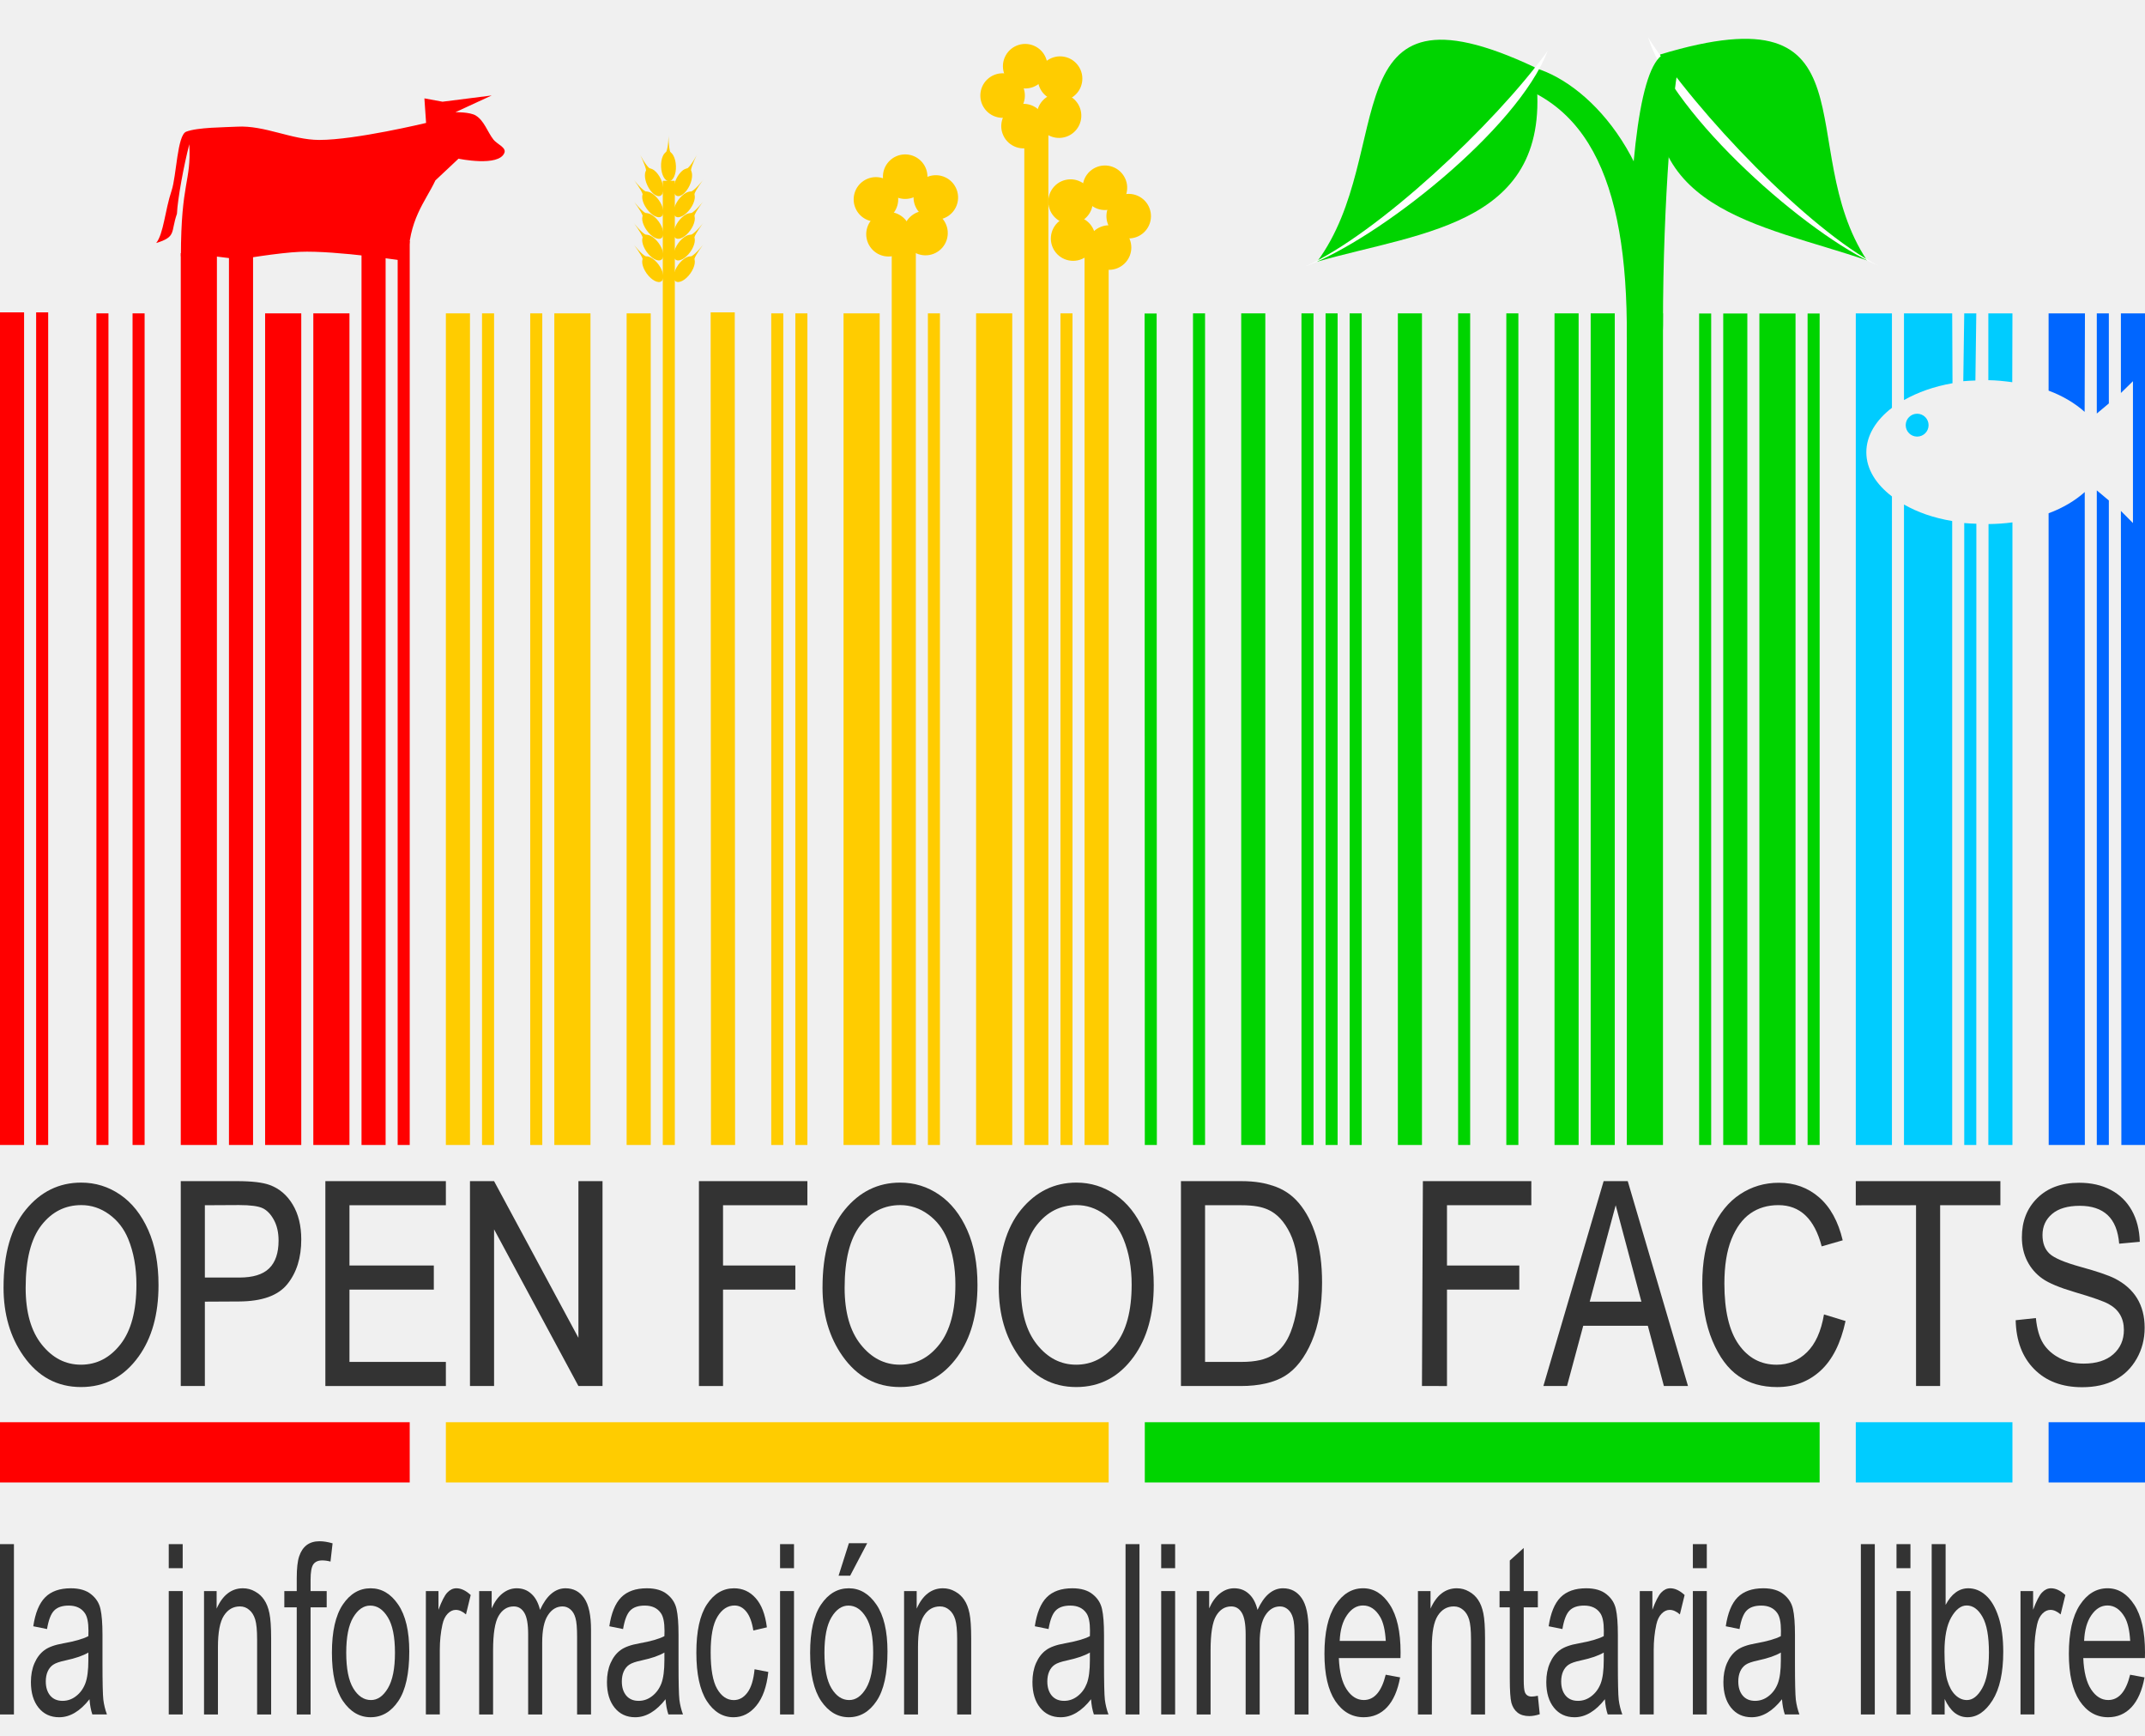
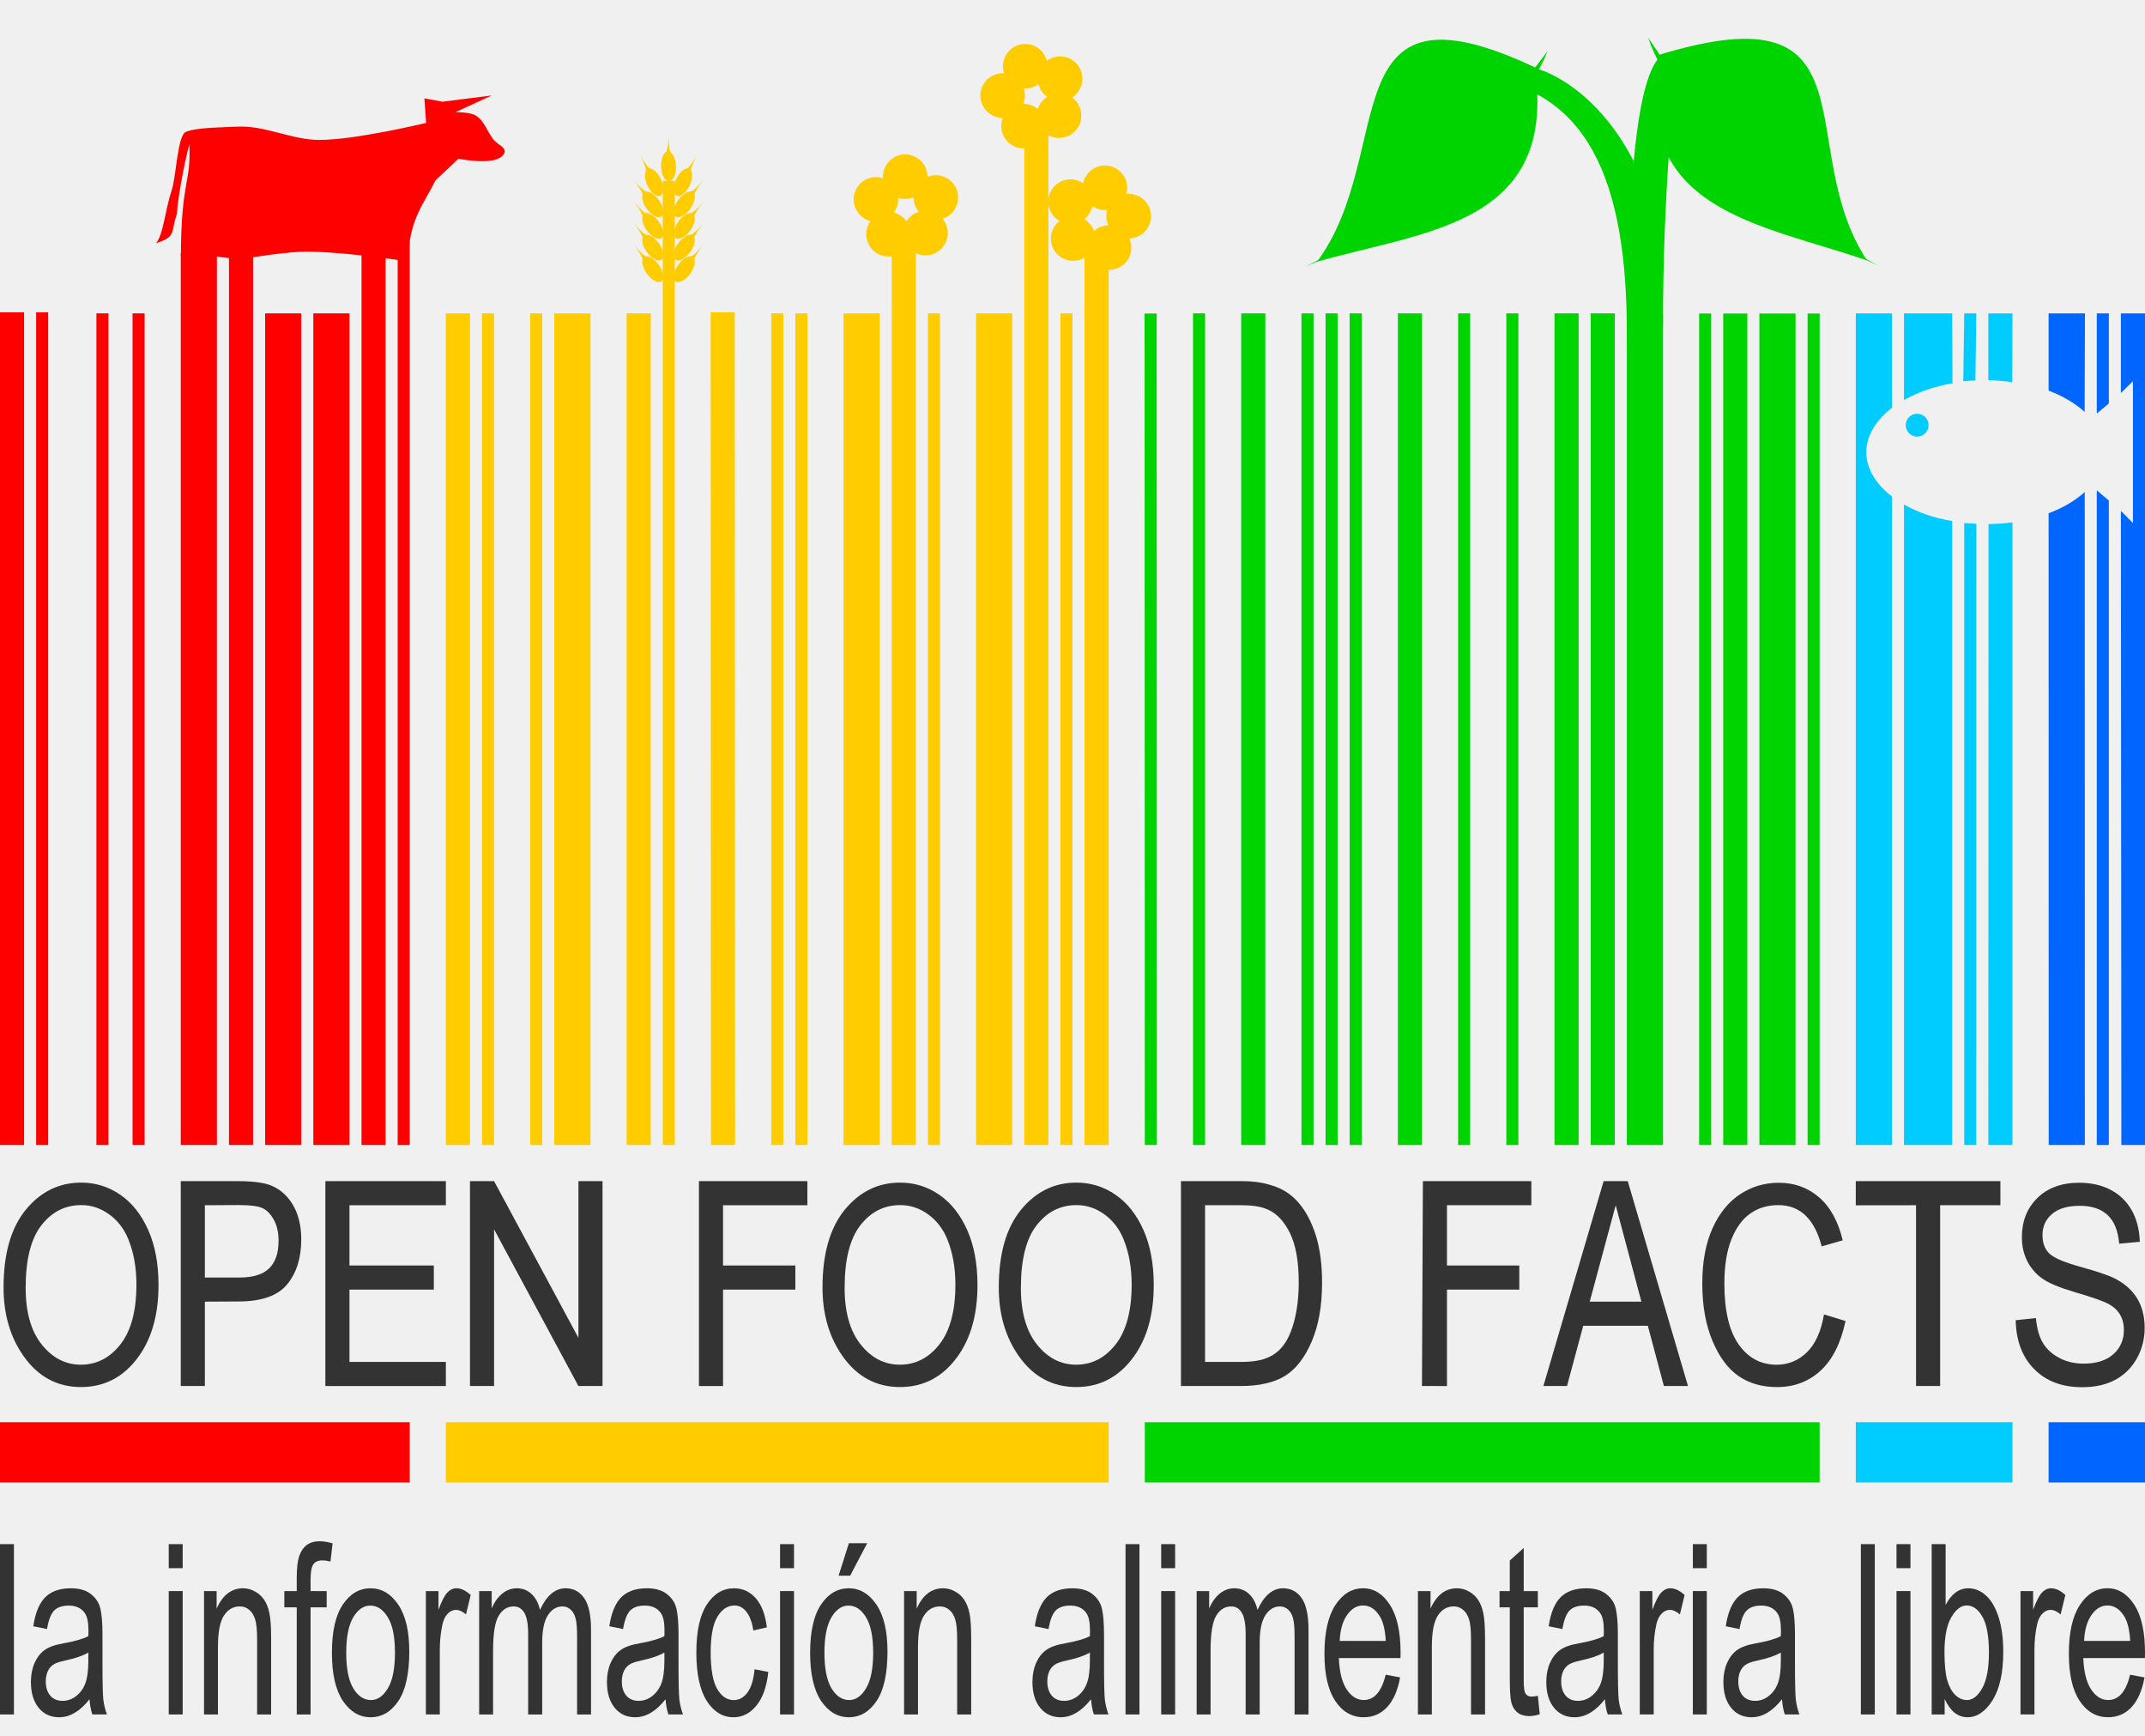
<svg xmlns="http://www.w3.org/2000/svg" version="1.1" id="svg8313" height="144" width="178">
  <style id="style193">
   :root {
     font-style: normal;
     font-variant: normal;
     font-weight: normal;
     font-stretch: normal;
     line-height: 125%;
     font-family: 'Arial Narrow';
     -inkscape-font-specification: 'Arial Narrow';
     letter-spacing: 0px;
     word-spacing: 0px;
     fill-opacity: 1;
     stroke: none;
   }
   #site-name {
     font-size: 22.903px;
     fill: #333333;
   }
   #site-slogan {
     font-size: 16.943px;
     fill: #333333;
   }
   @media (prefers-color-scheme: dark) {
     #site-name,#site-slogan {
       fill: #ffffff;
	 }
   }
   .design-element
   {
     fill-rule: nonzero;
	 stroke: none;
   }
   .red {
     fill: #ff0000;
   }
   .yellow {
     fill: #ffcc00;
   }
   .green {
     fill: #00d400;
   }
   .cyan {
     fill: #00ccff;
   }
   .blue {
     fill: #0066ff;
   }
  </style>
  <defs id="defs8315" />
  <g id="layer1">
    <g class="design-element" id="bars" transform="matrix(0.894766,0,0,0.8945857,-763.0181,-727.3358)">
      <path id="path8169" d="m 1042.751,944.947 0,5.589 c 2.979,0 5.962,0 8.941,0 l 0,-5.589 c -2.979,0 -5.962,0 -8.941,0 z" class="blue" />
      <path id="path8171" d="m 1024.869,944.947 0,5.589 c 4.844,0 9.685,0 14.529,0 l 0,-5.589 c -4.844,0 -9.685,0 -14.529,0 z" class="cyan" />
      <path id="path8173" d="m 958.93,944.947 0,5.589 c 20.854,0 41.732,0 62.586,0 l 0,-5.589 c -20.854,0 -41.732,0 -62.586,0 z" class="green" />
      <path id="path8175" d="m 894.109,944.947 0,5.589 c 20.49,0 40.979,0 61.469,0 l 0,-5.589 c -20.49,0 -40.979,0 -61.469,0 z" class="yellow" />
      <path id="path8177" d="m 852.757,944.947 0,5.589 c 12.667,0 25.332,0 37.999,0 l 0,-5.589 c -12.667,0 -25.332,0 -37.999,0 z" class="red" />
    </g>
    <g transform="translate(0,2.637817)" id="site-name">
      <path id="path3685" d="m 0.295,104.184 c -9.5e-7,-2.796 0.615,-4.945 1.845,-6.447 1.23,-1.502 2.762,-2.253 4.596,-2.253 1.185,1.7e-5 2.266,0.336 3.243,1.006 0.977,0.671 1.75,1.646 2.32,2.924 0.57,1.279 0.855,2.801 0.855,4.568 -1.4e-5,2.43 -0.552,4.41 -1.655,5.938 -1.215,1.685 -2.807,2.527 -4.775,2.527 -1.983,0 -3.579,-0.865 -4.786,-2.594 -1.096,-1.566 -1.644,-3.456 -1.644,-5.67 z m 1.834,0.034 c -2.8e-6,2.02 0.445,3.588 1.336,4.702 0.891,1.115 1.974,1.672 3.249,1.672 1.305,0 2.399,-0.563 3.282,-1.689 0.883,-1.126 1.325,-2.781 1.325,-4.965 -1.2e-5,-1.409 -0.227,-2.669 -0.682,-3.78 C 10.289,99.308 9.762,98.628 9.057,98.117 8.353,97.607 7.583,97.351 6.748,97.351 5.406,97.351 4.301,97.91 3.432,99.029 2.564,100.147 2.129,101.877 2.129,104.218 Z" />
      <path id="path3687" d="m 15,112.362 0,-17 4.675,0 c 1.224,1.6e-5 2.127,0.107 2.708,0.321 0.796,0.291 1.431,0.83 1.905,1.618 0.474,0.788 0.712,1.756 0.712,2.904 -1.2e-5,1.515 -0.386,2.751 -1.159,3.707 -0.773,0.956 -2.108,1.424 -4.005,1.435 L 17,105.362 l 0,7 z m 2,-9 2.87,-7.7e-4 c 1.125,-3e-4 1.947,-0.254 2.467,-0.763 0.52,-0.509 0.78,-1.276 0.78,-2.301 -9e-6,-0.666 -0.128,-1.236 -0.384,-1.71 -0.256,-0.474 -0.566,-0.8 -0.93,-0.976 -0.363,-0.176 -1.02,-0.264 -1.968,-0.264 L 17,97.362 Z" />
      <path id="path3689" d="m 27,112.362 0,-17 10,0 0,2 -8,0 0,5 7,0 0,2 -7,0 0,6 8,0 0,2 z" />
      <path id="path3691" d="m 39,112.362 0,-17 2,0 7,13 0,-13 2,0 0,17 -2,0 -7,-13 0,13 z" />
      <path id="path3693" d="m 58,112.362 0,-17 9,0 0,2 -7,0 0,5 6,0 0,2 -6,0 0,8 z" />
      <path id="path3695" d="m 68.256,104.184 c -10e-7,-2.796 0.615,-4.945 1.845,-6.447 1.23,-1.502 2.762,-2.253 4.596,-2.253 1.185,1.7e-5 2.266,0.336 3.243,1.006 0.977,0.671 1.75,1.646 2.32,2.924 0.57,1.279 0.855,2.801 0.855,4.568 -1.4e-5,2.43 -0.552,4.41 -1.655,5.938 -1.215,1.685 -2.807,2.527 -4.775,2.527 -1.983,0 -3.579,-0.865 -4.786,-2.594 -1.096,-1.566 -1.644,-3.456 -1.644,-5.67 z m 1.834,0.034 c -3e-6,2.02 0.445,3.588 1.336,4.702 0.891,1.115 1.974,1.672 3.249,1.672 1.305,0 2.399,-0.563 3.282,-1.689 0.883,-1.126 1.325,-2.781 1.325,-4.965 -1.2e-5,-1.409 -0.227,-2.669 -0.682,-3.78 -0.35,-0.85 -0.878,-1.53 -1.582,-2.041 -0.705,-0.511 -1.474,-0.766 -2.309,-0.766 -1.342,1.5e-5 -2.447,0.559 -3.316,1.677 -0.869,1.118 -1.303,2.848 -1.303,5.189 z" />
      <path id="path3697" d="m 82.883,104.184 c -1e-6,-2.796 0.615,-4.945 1.845,-6.447 1.23,-1.502 2.762,-2.253 4.596,-2.253 1.185,1.7e-5 2.266,0.336 3.243,1.006 0.977,0.671 1.75,1.646 2.32,2.924 0.57,1.279 0.855,2.801 0.855,4.568 -1.4e-5,2.43 -0.552,4.41 -1.655,5.938 -1.215,1.685 -2.807,2.527 -4.775,2.527 -1.983,0 -3.579,-0.865 -4.786,-2.594 -1.096,-1.566 -1.644,-3.456 -1.644,-5.67 z m 1.834,0.034 c -3e-6,2.02 0.445,3.588 1.336,4.702 0.891,1.115 1.974,1.672 3.249,1.672 1.305,0 2.399,-0.563 3.282,-1.689 0.883,-1.126 1.325,-2.781 1.325,-4.965 -1.2e-5,-1.409 -0.227,-2.669 -0.682,-3.78 -0.35,-0.85 -0.878,-1.53 -1.582,-2.041 -0.705,-0.511 -1.474,-0.766 -2.309,-0.766 -1.342,1.5e-5 -2.447,0.559 -3.316,1.677 -0.869,1.118 -1.303,2.848 -1.303,5.189 z" />
      <path id="path3699" d="m 98,112.362 0,-17 5,0 c 1.213,1.6e-5 2.005,0.174 2.635,0.383 0.827,0.27 1.543,0.72 2.15,1.437 0.606,0.718 1.079,1.623 1.417,2.715 0.339,1.092 0.508,2.387 0.508,3.885 -1e-5,1.922 -0.287,3.553 -0.862,4.892 -0.575,1.339 -1.313,2.289 -2.215,2.848 -0.902,0.56 -2.176,0.839 -3.633,0.839 z m 2,-2 3,0 c 1.221,0 2.017,-0.198 2.647,-0.588 0.63,-0.39 1.114,-1.017 1.453,-1.882 0.449,-1.15 0.673,-2.528 0.673,-4.134 -1e-5,-1.721 -0.238,-3.074 -0.715,-4.058 -0.476,-0.984 -1.089,-1.642 -1.837,-1.974 C 104.718,97.503 104.095,97.362 103,97.362 l -3,0 z" />
      <path id="path3701" d="m 118,112.362 0.076,-17 9,0 0,2 -7,3.8e-5 0,5 6,0 0,2 -6,0 0,8 z" />
      <path id="path3703" d="m 128.076,112.362 5,-17 2,0 5,17 -2,0 -4,-15 -4.04,15 z" />
      <path id="path3705" d="m 151.361,106.421 1.789,0.548 c -0.395,1.841 -1.087,3.215 -2.074,4.121 -0.988,0.906 -2.19,1.359 -3.607,1.359 -1.245,0 -2.309,-0.304 -3.193,-0.911 -0.883,-0.608 -1.607,-1.582 -2.17,-2.924 -0.563,-1.342 -0.844,-2.926 -0.844,-4.753 0,-1.804 0.281,-3.331 0.844,-4.579 0.563,-1.249 1.325,-2.192 2.287,-2.829 0.962,-0.637 2.035,-0.956 3.221,-0.956 1.297,1.7e-5 2.412,0.404 3.344,1.213 0.932,0.809 1.584,1.996 1.957,3.562 l -1.745,0.503 c -0.596,-2.281 -1.793,-3.422 -3.59,-3.422 -0.895,1.5e-5 -1.67,0.229 -2.326,0.688 -0.656,0.459 -1.18,1.172 -1.571,2.142 -0.391,0.969 -0.587,2.196 -0.587,3.679 0,2.244 0.395,3.927 1.185,5.049 0.79,1.122 1.841,1.683 3.154,1.683 0.969,0 1.806,-0.345 2.511,-1.034 0.705,-0.69 1.176,-1.735 1.415,-3.137 z" />
      <path id="path3707" d="m 159,112.362 0,-15 -5,0.006 0,-2.006 12,0 0,2 -5,0 0,15 z" />
      <path id="path3709" d="m 167.268,106.902 1.677,-0.179 c 0.089,0.902 0.293,1.605 0.609,2.108 0.317,0.503 0.77,0.908 1.359,1.213 0.589,0.306 1.252,0.459 1.991,0.459 1.059,0 1.881,-0.259 2.466,-0.777 0.585,-0.518 0.878,-1.191 0.878,-2.019 -1e-5,-0.485 -0.106,-0.908 -0.319,-1.269 -0.212,-0.362 -0.533,-0.658 -0.962,-0.889 -0.429,-0.231 -1.355,-0.555 -2.779,-0.973 -1.267,-0.373 -2.17,-0.749 -2.706,-1.129 -0.537,-0.38 -0.954,-0.863 -1.252,-1.448 -0.298,-0.585 -0.447,-1.247 -0.447,-1.985 0,-1.327 0.429,-2.412 1.286,-3.254 0.857,-0.842 2.013,-1.264 3.467,-1.264 0.999,1.7e-5 1.873,0.198 2.622,0.593 0.749,0.395 1.331,0.962 1.745,1.7 0.414,0.738 0.636,1.607 0.665,2.606 l -1.711,0.157 c -0.089,-1.066 -0.408,-1.856 -0.956,-2.371 -0.548,-0.514 -1.318,-0.772 -2.309,-0.772 -1.006,1.5e-5 -1.774,0.226 -2.304,0.677 -0.529,0.451 -0.794,1.034 -0.794,1.75 0,0.664 0.194,1.178 0.582,1.543 0.388,0.365 1.26,0.734 2.617,1.107 1.327,0.365 2.259,0.682 2.796,0.951 0.82,0.418 1.439,0.967 1.856,1.649 0.417,0.682 0.626,1.497 0.626,2.443 -2e-5,0.939 -0.22,1.795 -0.66,2.566 -0.44,0.772 -1.038,1.359 -1.795,1.761 -0.757,0.403 -1.668,0.604 -2.734,0.604 -1.663,0 -2.988,-0.5 -3.976,-1.499 -0.988,-0.999 -1.5,-2.352 -1.538,-4.059 z" />
      <path d="m 137.076,105.362 0,2 -6,0 0,-2 z" id="path3713" />
    </g>
    <g id="site-slogan" transform="matrix(0.9033987,0,0,1.106931,0,2.637817)">
      <path d="m 3.7252903e-8,126.126 0,-12.767 1.28,0 0,12.767 -1.28,0 z" id="path12926" />
      <path d="m 8.221,124.985 q -0.644,0.671 -1.341,1.01 -0.697,0.34 -1.446,0.34 -1.184,0 -1.89,-0.714 -0.705,-0.714 -0.705,-1.925 0,-0.801 0.331,-1.42 0.331,-0.618 0.906,-0.967 0.575,-0.348 1.742,-0.514 1.568,-0.226 2.299,-0.54 l 0.009,-0.401 q 0,-0.949 -0.34,-1.332 -0.479,-0.557 -1.472,-0.557 -0.897,0 -1.341,0.374 -0.444,0.366 -0.653,1.385 l -1.263,-0.209 q 0.27,-1.489 1.089,-2.168 0.827,-0.679 2.36,-0.679 1.193,0 1.872,0.453 0.679,0.444 0.853,1.106 0.183,0.662 0.183,1.933 l 0,2.09 q 0,2.195 0.078,2.769 0.087,0.566 0.331,1.106 l -1.341,0 q -0.2,-0.479 -0.261,-1.141 z m -0.105,-3.501 q -0.705,0.348 -2.099,0.592 -0.81,0.139 -1.132,0.322 -0.322,0.174 -0.505,0.505 -0.174,0.322 -0.174,0.749 0,0.662 0.409,1.062 0.409,0.392 1.132,0.392 0.688,0 1.245,-0.357 0.566,-0.357 0.845,-0.949 0.279,-0.601 0.279,-1.742 l 0,-0.575 z" id="path12928" />
      <path d="m 15.501,115.162 0,-1.803 1.28,0 0,1.803 -1.28,0 z m 0,10.964 0,-9.249 1.28,0 0,9.249 -1.28,0 z" id="path12930" />
      <path d="m 18.741,126.126 0,-9.249 1.158,0 0,1.315 q 0.418,-0.766 1.019,-1.141 0.61,-0.383 1.393,-0.383 0.61,0 1.123,0.244 0.523,0.235 0.836,0.627 0.322,0.383 0.479,1.002 0.157,0.618 0.157,1.898 l 0,5.687 -1.289,0 0,-5.626 q 0,-1.019 -0.174,-1.489 -0.174,-0.47 -0.549,-0.723 -0.366,-0.261 -0.853,-0.261 -0.923,0 -1.472,0.688 -0.549,0.688 -0.549,2.36 l 0,5.051 -1.28,0 z" id="path12932" />
      <path d="m 27.258,126.126 0,-8.029 -1.141,0 0,-1.219 1.141,0 0,-0.984 q 0,-1.089 0.226,-1.629 0.226,-0.549 0.688,-0.836 0.47,-0.287 1.176,-0.287 0.549,0 1.202,0.157 l -0.192,1.367 q -0.401,-0.087 -0.758,-0.087 -0.575,0 -0.827,0.305 -0.244,0.296 -0.244,1.141 l 0,0.853 1.48,0 0,1.219 -1.48,0 0,8.029 -1.271,0 z" id="path12934" />
      <path d="m 30.489,121.501 q 0,-2.395 1.001,-3.614 1.01,-1.219 2.552,-1.219 1.515,0 2.534,1.219 1.019,1.219 1.019,3.518 0,2.491 -1.001,3.71 -1.001,1.219 -2.552,1.219 -1.524,0 -2.543,-1.219 -1.01,-1.228 -1.01,-3.614 z m 1.315,0 q 0,1.794 0.653,2.674 0.653,0.871 1.62,0.871 0.906,0 1.55,-0.88 0.653,-0.888 0.653,-2.665 0,-1.785 -0.653,-2.656 -0.653,-0.88 -1.62,-0.88 -0.914,0 -1.559,0.88 -0.644,0.88 -0.644,2.656 z" id="path12936" />
      <path d="m 39.119,126.126 0,-9.249 1.158,0 0,1.402 q 0.444,-0.975 0.81,-1.289 0.374,-0.322 0.836,-0.322 0.644,0 1.315,0.505 l -0.435,1.454 q -0.479,-0.34 -0.932,-0.34 -0.409,0 -0.749,0.287 -0.34,0.287 -0.479,0.801 -0.244,0.897 -0.244,1.907 l 0,4.842 -1.28,0 z" id="path12938" />
      <path d="m 44.014,126.126 0,-9.249 1.15,0 0,1.298 q 0.383,-0.723 0.984,-1.115 0.601,-0.392 1.315,-0.392 0.801,0 1.35,0.418 0.557,0.409 0.792,1.202 0.453,-0.81 1.036,-1.211 0.592,-0.409 1.306,-0.409 1.089,0 1.716,0.74 0.627,0.74 0.627,2.369 l 0,6.349 -1.28,0 0,-5.826 q 0,-0.993 -0.148,-1.402 -0.139,-0.418 -0.462,-0.644 -0.322,-0.226 -0.723,-0.226 -0.827,0 -1.35,0.662 -0.523,0.653 -0.523,2.064 l 0,5.373 -1.289,0 0,-6.009 q 0,-1.15 -0.357,-1.62 -0.348,-0.47 -0.967,-0.47 -0.88,0 -1.393,0.714 -0.505,0.705 -0.505,2.586 l 0,4.798 -1.28,0 z" id="path12940" />
      <path d="m 61.135,124.985 q -0.644,0.671 -1.341,1.01 -0.697,0.34 -1.446,0.34 -1.184,0 -1.89,-0.714 -0.705,-0.714 -0.705,-1.925 0,-0.801 0.331,-1.42 0.331,-0.618 0.906,-0.967 0.575,-0.348 1.742,-0.514 1.568,-0.226 2.299,-0.54 l 0.009,-0.401 q 0,-0.949 -0.34,-1.332 -0.479,-0.557 -1.472,-0.557 -0.897,0 -1.341,0.374 -0.444,0.366 -0.653,1.385 l -1.263,-0.209 q 0.27,-1.489 1.089,-2.168 0.827,-0.679 2.36,-0.679 1.193,0 1.872,0.453 0.679,0.444 0.853,1.106 0.183,0.662 0.183,1.933 l 0,2.09 q 0,2.195 0.078,2.769 0.087,0.566 0.331,1.106 l -1.341,0 q -0.2,-0.479 -0.261,-1.141 z m -0.105,-3.501 q -0.705,0.348 -2.099,0.592 -0.81,0.139 -1.132,0.322 -0.322,0.174 -0.505,0.505 -0.174,0.322 -0.174,0.749 0,0.662 0.409,1.062 0.409,0.392 1.132,0.392 0.688,0 1.245,-0.357 0.566,-0.357 0.845,-0.949 0.279,-0.601 0.279,-1.742 l 0,-0.575 z" id="path12942" />
      <path d="m 69.312,122.738 1.263,0.2 q -0.218,1.655 -1.097,2.526 -0.871,0.871 -2.099,0.871 -1.489,0 -2.456,-1.219 -0.958,-1.228 -0.958,-3.623 0,-2.412 0.967,-3.614 0.975,-1.21 2.499,-1.21 1.176,0 1.977,0.732 0.81,0.732 1.036,2.195 l -1.245,0.235 q -0.183,-0.941 -0.636,-1.402 -0.453,-0.47 -1.089,-0.47 -0.949,0 -1.576,0.845 -0.618,0.836 -0.618,2.665 0,1.89 0.592,2.735 0.601,0.845 1.533,0.845 0.732,0 1.245,-0.557 0.523,-0.566 0.662,-1.75 z" id="path12944" />
      <path d="m 71.655,115.162 0,-1.803 1.28,0 0,1.803 -1.28,0 z m 0,10.964 0,-9.249 1.28,0 0,9.249 -1.28,0 z" id="path12946" />
      <path d="m 74.416,121.501 q 0,-2.395 1.001,-3.614 1.01,-1.219 2.552,-1.219 1.515,0 2.534,1.219 1.019,1.219 1.019,3.518 0,2.491 -1.001,3.71 -1.001,1.219 -2.552,1.219 -1.524,0 -2.543,-1.219 -1.01,-1.228 -1.01,-3.614 z m 1.315,0 q 0,1.794 0.653,2.674 0.653,0.871 1.62,0.871 0.906,0 1.55,-0.88 0.653,-0.888 0.653,-2.665 0,-1.785 -0.653,-2.656 -0.653,-0.88 -1.62,-0.88 -0.914,0 -1.559,0.88 -0.644,0.88 -0.644,2.656 z m 1.298,-5.774 0.949,-2.438 1.681,0 -1.568,2.438 -1.062,0 z" id="path12948" />
      <path d="m 83.046,126.126 0,-9.249 1.158,0 0,1.315 q 0.418,-0.766 1.019,-1.141 0.61,-0.383 1.393,-0.383 0.61,0 1.123,0.244 0.523,0.235 0.836,0.627 0.322,0.383 0.479,1.002 0.157,0.618 0.157,1.898 l 0,5.687 -1.289,0 0,-5.626 q 0,-1.019 -0.174,-1.489 -0.174,-0.47 -0.549,-0.723 -0.366,-0.261 -0.853,-0.261 -0.923,0 -1.472,0.688 -0.549,0.688 -0.549,2.36 l 0,5.051 -1.28,0 z" id="path12950" />
      <path d="m 100.219,124.985 q -0.644,0.671 -1.341,1.01 -0.697,0.34 -1.446,0.34 -1.184,0 -1.89,-0.714 -0.705,-0.714 -0.705,-1.925 0,-0.801 0.331,-1.42 0.331,-0.618 0.906,-0.967 0.575,-0.348 1.742,-0.514 1.568,-0.226 2.299,-0.54 l 0.009,-0.401 q 0,-0.949 -0.34,-1.332 -0.479,-0.557 -1.472,-0.557 -0.897,0 -1.341,0.374 -0.444,0.366 -0.653,1.385 l -1.263,-0.209 q 0.27,-1.489 1.089,-2.168 0.827,-0.679 2.36,-0.679 1.193,0 1.872,0.453 0.679,0.444 0.853,1.106 0.183,0.662 0.183,1.933 l 0,2.09 q 0,2.195 0.078,2.769 0.087,0.566 0.331,1.106 l -1.341,0 q -0.2,-0.479 -0.261,-1.141 z m -0.105,-3.501 q -0.705,0.348 -2.099,0.592 -0.81,0.139 -1.132,0.322 -0.322,0.174 -0.505,0.505 -0.174,0.322 -0.174,0.749 0,0.662 0.409,1.062 0.409,0.392 1.132,0.392 0.688,0 1.245,-0.357 0.566,-0.357 0.845,-0.949 0.279,-0.601 0.279,-1.742 l 0,-0.575 z" id="path12952" />
      <path d="m 103.389,126.126 0,-12.767 1.28,0 0,12.767 -1.28,0 z" id="path12954" />
      <path d="m 106.664,115.162 0,-1.803 1.28,0 0,1.803 -1.28,0 z m 0,10.964 0,-9.249 1.28,0 0,9.249 -1.28,0 z" id="path12956" />
      <path d="m 109.921,126.126 0,-9.249 1.15,0 0,1.298 q 0.383,-0.723 0.984,-1.115 0.601,-0.392 1.315,-0.392 0.801,0 1.35,0.418 0.557,0.409 0.792,1.202 0.453,-0.81 1.036,-1.211 0.592,-0.409 1.306,-0.409 1.089,0 1.716,0.74 0.627,0.74 0.627,2.369 l 0,6.349 -1.28,0 0,-5.826 q 0,-0.993 -0.148,-1.402 -0.139,-0.418 -0.462,-0.644 -0.322,-0.226 -0.723,-0.226 -0.827,0 -1.35,0.662 -0.523,0.653 -0.523,2.064 l 0,5.373 -1.289,0 0,-6.009 q 0,-1.15 -0.357,-1.62 -0.348,-0.47 -0.967,-0.47 -0.88,0 -1.393,0.714 -0.505,0.705 -0.505,2.586 l 0,4.798 -1.28,0 z" id="path12958" />
      <path d="m 127.286,123.147 1.324,0.2 q -0.331,1.48 -1.202,2.238 -0.862,0.749 -2.142,0.749 -1.611,0 -2.613,-1.219 -0.993,-1.228 -0.993,-3.536 0,-2.395 1.001,-3.649 1.01,-1.263 2.552,-1.263 1.472,0 2.456,1.237 0.984,1.237 0.984,3.579 l -0.009,0.418 -5.661,0 q 0.078,1.559 0.723,2.351 0.644,0.792 1.568,0.792 1.446,0 2.012,-1.898 z m -4.224,-2.534 4.232,0 q -0.087,-1.202 -0.514,-1.794 -0.618,-0.862 -1.576,-0.862 -0.862,0 -1.472,0.723 -0.61,0.714 -0.671,1.933 z" id="path12960" />
      <path d="m 130.247,126.126 0,-9.249 1.158,0 0,1.315 q 0.418,-0.766 1.019,-1.141 0.61,-0.383 1.393,-0.383 0.61,0 1.123,0.244 0.523,0.235 0.836,0.627 0.322,0.383 0.479,1.002 0.157,0.618 0.157,1.898 l 0,5.687 -1.289,0 0,-5.626 q 0,-1.019 -0.174,-1.489 -0.174,-0.47 -0.549,-0.723 -0.366,-0.261 -0.853,-0.261 -0.923,0 -1.472,0.688 -0.549,0.688 -0.549,2.36 l 0,5.051 -1.28,0 z" id="path12962" />
      <path d="m 141.263,124.724 0.174,1.385 q -0.531,0.139 -0.958,0.139 -0.671,0 -1.08,-0.261 -0.409,-0.27 -0.566,-0.732 -0.148,-0.462 -0.148,-1.838 l 0,-5.321 -0.941,0 0,-1.219 0.941,0 0,-2.29 1.28,-0.941 0,3.231 1.298,0 0,1.219 -1.298,0 0,5.408 q 0,0.749 0.113,0.967 0.165,0.314 0.618,0.314 0.218,0 0.566,-0.061 z" id="path12964" />
      <path d="m 147.42,124.985 q -0.644,0.671 -1.341,1.01 -0.697,0.34 -1.446,0.34 -1.184,0 -1.89,-0.714 -0.705,-0.714 -0.705,-1.925 0,-0.801 0.331,-1.42 0.331,-0.618 0.906,-0.967 0.575,-0.348 1.742,-0.514 1.568,-0.226 2.299,-0.54 l 0.009,-0.401 q 0,-0.949 -0.34,-1.332 -0.479,-0.557 -1.472,-0.557 -0.897,0 -1.341,0.374 -0.444,0.366 -0.653,1.385 l -1.263,-0.209 q 0.27,-1.489 1.089,-2.168 0.827,-0.679 2.36,-0.679 1.193,0 1.872,0.453 0.679,0.444 0.853,1.106 0.183,0.662 0.183,1.933 l 0,2.09 q 0,2.195 0.078,2.769 0.087,0.566 0.331,1.106 l -1.341,0 q -0.2,-0.479 -0.261,-1.141 z m -0.104,-3.501 q -0.705,0.348 -2.099,0.592 -0.81,0.139 -1.132,0.322 -0.322,0.174 -0.505,0.505 -0.174,0.322 -0.174,0.749 0,0.662 0.409,1.062 0.409,0.392 1.132,0.392 0.688,0 1.245,-0.357 0.566,-0.357 0.845,-0.949 0.279,-0.601 0.279,-1.742 l 0,-0.575 z" id="path12966" />
      <path d="m 150.625,126.126 0,-9.249 1.158,0 0,1.402 q 0.444,-0.975 0.81,-1.289 0.374,-0.322 0.836,-0.322 0.644,0 1.315,0.505 l -0.435,1.454 q -0.479,-0.34 -0.932,-0.34 -0.409,0 -0.749,0.287 -0.34,0.287 -0.479,0.801 -0.244,0.897 -0.244,1.907 l 0,4.842 -1.28,0 z" id="path12968" />
      <path d="m 155.502,115.162 0,-1.803 1.28,0 0,1.803 -1.28,0 z m 0,10.964 0,-9.249 1.28,0 0,9.249 -1.28,0 z" id="path12970" />
      <path d="m 163.688,124.985 q -0.644,0.671 -1.341,1.01 -0.697,0.34 -1.446,0.34 -1.184,0 -1.89,-0.714 -0.705,-0.714 -0.705,-1.925 0,-0.801 0.331,-1.42 0.331,-0.618 0.906,-0.967 0.575,-0.348 1.742,-0.514 1.568,-0.226 2.299,-0.54 l 0.009,-0.401 q 0,-0.949 -0.34,-1.332 -0.479,-0.557 -1.472,-0.557 -0.897,0 -1.341,0.374 -0.444,0.366 -0.653,1.385 l -1.263,-0.209 q 0.27,-1.489 1.089,-2.168 0.827,-0.679 2.36,-0.679 1.193,0 1.872,0.453 0.679,0.444 0.853,1.106 0.183,0.662 0.183,1.933 l 0,2.09 q 0,2.195 0.078,2.769 0.087,0.566 0.331,1.106 l -1.341,0 q -0.2,-0.479 -0.261,-1.141 z m -0.104,-3.501 q -0.705,0.348 -2.099,0.592 -0.81,0.139 -1.132,0.322 -0.322,0.174 -0.505,0.505 -0.174,0.322 -0.174,0.749 0,0.662 0.409,1.062 0.409,0.392 1.132,0.392 0.688,0 1.245,-0.357 0.566,-0.357 0.845,-0.949 0.279,-0.601 0.279,-1.742 l 0,-0.575 z" id="path12972" />
      <path d="m 170.934,126.126 0,-12.767 1.28,0 0,12.767 -1.28,0 z" id="path12974" />
      <path d="m 174.208,115.162 0,-1.803 1.28,0 0,1.803 -1.28,0 z m 0,10.964 0,-9.249 1.28,0 0,9.249 -1.28,0 z" id="path12976" />
      <path d="m 178.632,126.126 -1.193,0 0,-12.767 1.28,0 0,4.555 q 0.409,-0.627 0.923,-0.932 0.523,-0.314 1.158,-0.314 0.888,0 1.611,0.531 0.732,0.531 1.167,1.611 0.435,1.08 0.435,2.621 0,2.351 -0.984,3.632 -0.984,1.271 -2.299,1.271 -0.662,0 -1.193,-0.34 -0.523,-0.348 -0.906,-1.028 l 0,1.158 z m -0.017,-4.694 q 0,1.437 0.261,2.151 0.261,0.714 0.74,1.089 0.479,0.374 1.062,0.374 0.792,0 1.402,-0.888 0.618,-0.897 0.618,-2.674 0,-1.82 -0.592,-2.674 -0.592,-0.853 -1.454,-0.853 -0.792,0 -1.42,0.897 -0.618,0.888 -0.618,2.578 z" id="path12978" />
      <path d="m 185.599,126.126 0,-9.249 1.158,0 0,1.402 q 0.444,-0.975 0.81,-1.289 0.374,-0.322 0.836,-0.322 0.644,0 1.315,0.505 l -0.435,1.454 q -0.479,-0.34 -0.932,-0.34 -0.409,0 -0.749,0.287 -0.34,0.287 -0.479,0.801 -0.244,0.897 -0.244,1.907 l 0,4.842 -1.28,0 z" id="path12980" />
      <path d="m 195.666,123.147 1.324,0.2 q -0.331,1.48 -1.202,2.238 -0.862,0.749 -2.142,0.749 -1.611,0 -2.613,-1.219 -0.993,-1.228 -0.993,-3.536 0,-2.395 1.002,-3.649 1.01,-1.263 2.552,-1.263 1.472,0 2.456,1.237 0.984,1.237 0.984,3.579 l -0.009,0.418 -5.661,0 q 0.078,1.559 0.723,2.351 0.644,0.792 1.568,0.792 1.446,0 2.012,-1.898 z m -4.224,-2.534 4.232,0 q -0.087,-1.202 -0.514,-1.794 -0.618,-0.862 -1.576,-0.862 -0.862,0 -1.472,0.723 -0.61,0.714 -0.671,1.933 z" id="path12982" />
    </g>
    <g class="design-element" id="barcode">
      <g class="blue" id="g398">
        <path id="path7944" d="m 170,26 0,6.411 c 1.196,0.444 2.205,1.06 2.991,1.761 L 173.017,26 Z m 4,0 0,8.312 1,-0.839 L 175,26 Z m 2,0 0,6.607 1,-0.978 0,11.769 -1,-1.006 L 176.038,95 178,95 178,26 Z M 174,40.686 174,95 l 1,0 0,-53.475 z m -1,0.14 c -0.786,0.702 -1.796,1.313 -3,1.761 L 170.008,95 l 3,0 z" />
      </g>
      <g class="red" id="g411">
        <path d="m 33,20 0,75 1,0 -7e-6,-75 z" id="path8013" />
        <path d="m 30,19 0,76 2,0 4e-6,-76 z" id="path8015" />
        <path d="m 26,26 0,69 3,0 0,-69 z" id="path8017" />
        <path d="m 22,26 0,69 3,0 -5e-6,-69 z" id="path8019" />
        <path d="m 19,20 0,75 2,0 -8.6e-5,-75 z" id="path8021" />
        <path d="m 15,21 0,74 3,0 -3.5e-5,-74 z" id="path8023" />
        <path d="m 11,26 0,69 1,0 -4.9e-5,-69 z" id="path8025" />
        <path d="M 8,26 8,95 9,95 9,26 Z" id="path8027" />
        <path d="m 2.999,25.917 0,69.083 1,0 0,-69.083 z" id="path8029" />
        <path d="m 1.3499883e-5,25.917 0,69.083 1.999,0 0,-69.083 z" id="path8031" />
        <path d="m 12.96,20.168 c 0.63,-0.816 0.719,-2.676 1.281,-4.359 0.405,-1.213 0.464,-4.597 1.209,-4.882 0.968,-0.371 3.17,-0.358 4.224,-0.417 2.3,-0.128 4.519,1.099 6.823,1.101 2.991,0.004 8.861,-1.411 8.861,-1.411 l -0.14,-2.039 1.506,0.278 4.077,-0.517 -3.008,1.386 c 0,0 1.202,-0.021 1.688,0.277 0.705,0.432 0.96,1.347 1.469,1.999 0.292,0.374 1.082,0.654 0.908,1.096 -0.47,1.191 -3.809,0.486 -3.809,0.486 l -1.919,1.803 c -0.833,1.779 -2.261,3.262 -2.254,6.722 0,0 -6.007,-0.923 -8.991,-0.797 -1.764,0.075 -4.969,0.618 -4.969,0.618 -1.609,-0.137 -3.297,-0.529 -4.905,-0.25 0.009,-6.235 0.867,-6.129 0.699,-9.295 -0.439,1.68 -0.971,4.517 -1.027,5.772 -0.535,1.526 -0.012,1.9 -1.722,2.426 z" id="path8033" />
      </g>
      <g class="yellow" id="g487">
        <path d="m 90,21 0,74 2,0 3e-6,-74 z" id="path7980" />
        <path d="m 88,26 0,69 1,0 10e-7,-69 z" id="path7983" />
        <path d="m 85,10 0,85 2,0 0,-85 z" id="path7985" />
        <path d="m 81,26 0,69 3,0 4e-6,-69 z" id="path7987" />
        <path d="m 77,26 0,69 1,0 3e-6,-69 z" id="path7989" />
        <path d="m 74,20 0,75 2,0 -7e-6,-75 z" id="path7991" />
        <path d="m 70,26 0,69 3,0 4e-6,-69 z" id="path7993" />
        <path d="m 66,26 0,69 1,0 3e-6,-69 z" id="path7995" />
        <path d="m 64,26 0,69 1,0 10e-7,-69 z" id="path7997" />
        <path d="M 58.974,25.917 59,95 61,95 60.973,25.917 Z" id="path7999" />
        <path d="m 55,15 0,80 1,0 -9e-6,-80 z" id="path8001" />
        <path d="m 52,26 0,69 2,0 3e-6,-69 z" id="path8003" />
        <path d="m 46,26 0,69 3,0 -7e-6,-69 z" id="path8005" />
        <path d="m 44,26 0,69 1,0 10e-7,-69 z" id="path8007" />
        <path d="m 40,26 0,69 1,0 2e-6,-69 z" id="path8009" />
        <path d="m 37,26 0,69 2,0 4e-6,-69 z" id="path8011" />
        <g id="g8035" transform="matrix(0.01488015,-0.01147672,0.01147672,0.01488015,39.17529,7.567521)">
          <ellipse transform="matrix(0.5827094,-0.8126806,0.8126806,0.5827094,-465.7507,809.0326)" id="path8037" cx="567.143" cy="762.362" rx="65.714" ry="32.857" />
          <path id="path8039" d="m 494.286,741.648 c 0,0 14.409,-2.316 20.714,-5.714 22.088,-11.904 53.571,-52.857 53.571,-52.857 0,0 -33.142,43.139 -40,65 -2.072,6.604 -1.429,20.714 -1.429,20.714 z" />
        </g>
        <g id="g8041" transform="matrix(0.8945857,0,0,0.8945857,-468.1301,-644.427)">
          <g transform="translate(-9.545942,1.149048)" id="g8043">
            <g id="g8045" transform="matrix(0.02100622,0,0,0.02100622,586.1392,725.5328)">
              <ellipse transform="matrix(0.5827094,-0.8126806,0.8126806,0.5827094,-465.7507,809.0326)" id="path8047" cx="567.143" cy="762.362" rx="65.714" ry="32.857" />
              <path id="path8049" d="m 494.286,741.648 c 0,0 14.409,-2.316 20.714,-5.714 22.088,-11.904 53.571,-52.857 53.571,-52.857 0,0 -33.142,43.139 -40,65 -2.072,6.604 -1.429,20.714 -1.429,20.714 z" />
            </g>
            <g id="g8051" transform="matrix(0.02100622,0,0,0.02100622,586.1392,727.5359)">
              <ellipse transform="matrix(0.5827094,-0.8126806,0.8126806,0.5827094,-465.7507,809.0326)" id="path8053" cx="567.143" cy="762.362" rx="65.714" ry="32.857" />
              <path id="path8055" d="m 494.286,741.648 c 0,0 14.409,-2.316 20.714,-5.714 22.088,-11.904 53.571,-52.857 53.571,-52.857 0,0 -33.142,43.139 -40,65 -2.072,6.604 -1.429,20.714 -1.429,20.714 z" />
            </g>
            <g id="g8057" transform="matrix(0.02100622,0,0,0.02100622,586.1392,723.5297)">
              <ellipse transform="matrix(0.5827094,-0.8126806,0.8126806,0.5827094,-465.7507,809.0326)" id="path8059" cx="567.143" cy="762.362" rx="65.714" ry="32.857" />
              <path id="path8061" d="m 494.286,741.648 c 0,0 14.409,-2.316 20.714,-5.714 22.088,-11.904 53.571,-52.857 53.571,-52.857 0,0 -33.142,43.139 -40,65 -2.072,6.604 -1.429,20.714 -1.429,20.714 z" />
            </g>
            <g id="g8063" transform="matrix(0.02100622,0,0,0.02100622,586.1392,721.5266)">
              <ellipse transform="matrix(0.5827094,-0.8126806,0.8126806,0.5827094,-465.7507,809.0326)" id="path8065" cx="567.143" cy="762.362" rx="65.714" ry="32.857" />
              <path id="path8067" d="m 494.286,741.648 c 0,0 14.409,-2.316 20.714,-5.714 22.088,-11.904 53.571,-52.857 53.571,-52.857 0,0 -33.142,43.139 -40,65 -2.072,6.604 -1.429,20.714 -1.429,20.714 z" />
            </g>
            <g id="g8069" transform="matrix(0.02064274,-0.0038908,0.0038908,0.02064274,583.1049,721.6493)">
              <ellipse transform="matrix(0.5827094,-0.8126806,0.8126806,0.5827094,-465.7507,809.0326)" id="path8071" cx="567.143" cy="762.362" rx="65.714" ry="32.857" />
              <path id="path8073" d="m 494.286,741.648 c 0,0 14.409,-2.316 20.714,-5.714 22.088,-11.904 53.571,-52.857 53.571,-52.857 0,0 -33.142,43.139 -40,65 -2.072,6.604 -1.429,20.714 -1.429,20.714 z" />
            </g>
          </g>
          <g transform="translate(-10.25305,1.149048)" id="g8075">
            <g id="g8077" transform="matrix(-0.02100622,0,0,0.02100622,604.2694,725.5328)">
              <ellipse transform="matrix(0.5827094,-0.8126806,0.8126806,0.5827094,-465.7507,809.0326)" id="path8079" cx="567.143" cy="762.362" rx="65.714" ry="32.857" />
              <path id="path8081" d="m 494.286,741.648 c 0,0 14.409,-2.316 20.714,-5.714 22.088,-11.904 53.571,-52.857 53.571,-52.857 0,0 -33.142,43.139 -40,65 -2.072,6.604 -1.429,20.714 -1.429,20.714 z" />
            </g>
            <g id="g8083" transform="matrix(-0.02100622,0,0,0.02100622,604.2694,727.5359)">
              <ellipse transform="matrix(0.5827094,-0.8126806,0.8126806,0.5827094,-465.7507,809.0326)" id="path8085" cx="567.143" cy="762.362" rx="65.714" ry="32.857" />
              <path id="path8087" d="m 494.286,741.648 c 0,0 14.409,-2.316 20.714,-5.714 22.088,-11.904 53.571,-52.857 53.571,-52.857 0,0 -33.142,43.139 -40,65 -2.072,6.604 -1.429,20.714 -1.429,20.714 z" />
            </g>
            <g id="g8089" transform="matrix(-0.02100622,0,0,0.02100622,604.2694,723.5297)">
              <ellipse transform="matrix(0.5827094,-0.8126806,0.8126806,0.5827094,-465.7507,809.0326)" id="path8091" cx="567.143" cy="762.362" rx="65.714" ry="32.857" />
              <path id="path8093" d="m 494.286,741.648 c 0,0 14.409,-2.316 20.714,-5.714 22.088,-11.904 53.571,-52.857 53.571,-52.857 0,0 -33.142,43.139 -40,65 -2.072,6.604 -1.429,20.714 -1.429,20.714 z" />
            </g>
            <g id="g8095" transform="matrix(-0.02100622,0,0,0.02100622,604.2694,721.5266)">
              <ellipse transform="matrix(0.5827094,-0.8126806,0.8126806,0.5827094,-465.7507,809.0326)" id="path8097" cx="567.143" cy="762.362" rx="65.714" ry="32.857" />
              <path id="path8099" d="m 494.286,741.648 c 0,0 14.409,-2.316 20.714,-5.714 22.088,-11.904 53.571,-52.857 53.571,-52.857 0,0 -33.142,43.139 -40,65 -2.072,6.604 -1.429,20.714 -1.429,20.714 z" />
            </g>
            <g id="g8101" transform="matrix(-0.02064274,-0.0038908,-0.0038908,0.02064274,607.3037,721.6493)">
              <ellipse transform="matrix(0.5827094,-0.8126806,0.8126806,0.5827094,-465.7507,809.0326)" id="path8103" cx="567.143" cy="762.362" rx="65.714" ry="32.857" />
              <path id="path8105" d="m 494.286,741.648 c 0,0 14.409,-2.316 20.714,-5.714 22.088,-11.904 53.571,-52.857 53.571,-52.857 0,0 -33.142,43.139 -40,65 -2.072,6.604 -1.429,20.714 -1.429,20.714 z" />
            </g>
          </g>
        </g>
        <circle transform="matrix(0.485552,-0.5575424,0.5575424,0.485552,-609.8752,1.320708)" id="path8109" class="design-element yellow" cx="608" cy="732.362" r="2.5" />
        <circle transform="matrix(-0.3802106,-0.6340775,0.6340775,-0.3802106,-141.516,679.55)" class="design-element yellow" id="path8111" cx="608" cy="732.362" r="2.5" />
        <circle id="path8113" class="design-element yellow" transform="matrix(-0.720535,0.165661,-0.165661,-0.720535,648.2494,443.6984)" cx="608" cy="732.362" r="2.5" />
        <circle transform="matrix(-0.06510459,0.7364616,-0.7364616,-0.06510459,667.992,-380.2954)" class="design-element yellow" id="path8115" cx="608" cy="732.362" r="2.5" />
        <circle id="path8117" class="design-element yellow" transform="matrix(0.6802982,0.2894973,-0.2894973,0.6802982,-109.5718,-653.6998)" cx="608" cy="732.362" r="2.5" />
        <g id="g8119" transform="matrix(-0.6491698,-0.3538261,0.3538261,-0.6491698,218.1648,702.9075)">
          <circle class="design-element yellow" id="path8121" transform="translate(1.5,9.75)" cx="608" cy="732.362" r="2.5" />
          <circle id="path8123" class="design-element yellow" transform="matrix(0.309017,-0.9510565,0.9510565,0.309017,-274.25,1089.937)" cx="608" cy="732.362" r="2.5" />
          <circle transform="matrix(-0.809017,-0.5877853,0.5877853,-0.809017,667.8576,1685.987)" class="design-element yellow" id="path8125" cx="608" cy="732.362" r="2.5" />
          <circle id="path8127" class="design-element yellow" transform="matrix(-0.809017,0.5877853,-0.5877853,-0.809017,1525.862,974.1791)" cx="608" cy="732.362" r="2.5" />
          <circle transform="matrix(0.309017,0.9510565,-0.9510565,0.309017,1114.03,-61.79243)" class="design-element yellow" id="path8129" cx="608" cy="732.362" r="2.5" />
        </g>
        <g transform="matrix(0.3145027,-0.6691056,0.6691056,0.3145027,-610.5824,190.8088)" id="g8131">
          <circle transform="translate(1.5,9.75)" id="path8133" class="design-element yellow" cx="608" cy="732.362" r="2.5" />
          <circle transform="matrix(0.309017,-0.9510565,0.9510565,0.309017,-274.25,1089.937)" class="design-element yellow" id="path8135" cx="608" cy="732.362" r="2.5" />
          <circle id="path8137" class="design-element yellow" transform="matrix(-0.809017,-0.5877853,0.5877853,-0.809017,667.8576,1685.987)" cx="608" cy="732.362" r="2.5" />
          <circle transform="matrix(-0.809017,0.5877853,-0.5877853,-0.809017,1525.862,974.1791)" class="design-element yellow" id="path8139" cx="608" cy="732.362" r="2.5" />
          <circle id="path8141" class="design-element yellow" transform="matrix(0.309017,0.9510565,-0.9510565,0.309017,1114.03,-61.79243)" cx="608" cy="732.362" r="2.5" />
        </g>
      </g>
      <g class="green" id="g391">
        <path d="M 150,26.012 150,95 l 1,0 0,-68.988 z" id="path7948" />
        <path d="M 146,26.012 146,95 l 3,0 0,-68.988 z" id="path7950" />
        <path d="M 143,26.012 143,95 l 2,0 0,-68.988 z" id="path7952" />
        <path d="M 141,26.012 141,95 l 1,0 0,-68.988 z" id="path7954" />
        <path d="m 135,24 0,71 3,0 -5e-5,-69 z" id="path7956" />
        <path d="m 132,26 0,69 2,0 -4e-5,-69 z" id="path7958" />
        <path d="m 129,26 0,69 2,0 1e-5,-69 z" id="path7960" />
        <path d="m 125,26 0,69 1,0 5e-5,-69 z" id="path7962" />
        <path d="m 121,26 0,69 1,0 6e-5,-69 z" id="path7964" />
        <path d="m 116,26 0,69 2,0 1e-5,-69 z" id="path7966" />
        <path d="m 112,26 0,69 1,0 -5e-5,-69 z" id="path7968" />
        <path d="m 110,26 0,69 1,0 -5e-5,-69 z" id="path7970" />
        <path d="m 108,26 0,69 1,0 4e-5,-69 z" id="path7972" />
        <path d="m 103,26 0,69 2,0 1e-5,-69 z" id="path7974" />
        <path d="m 99,26 0,69 1,0 -10e-7,-69 z" id="path7976" />
        <path d="M 94.983,26.012 95,95 96,95 95.983,26.012 Z" id="path7978" />
        <path id="path8143" d="M 122.447,6.337 C 131.636,7.287 135.077,14.768 135,28 l 2.964,-1.399 c 0,-1.462 -0.025,-1.249 -0.025,-2.711 0,-10.867 -6.404,-17.275 -10.912,-18.344 z" />
        <g id="g8145" transform="matrix(0.8945857,0,0,0.8945857,-468.0985,-644.427)">
          <g id="g8147" transform="translate(-0.6875,-0.0625)">
            <path d="m 646.119,744.697 c 9.989,-2.857 22.361,-3.407 20.189,-18.032 -19.131,-9.004 -12.683,7.9 -20.189,18.032 z" id="path8149" />
-             <path style="fill:#ffffff;fill-opacity:1;stroke:none" d="m 667.509,725.149 c -4.97,6.864 -15.796,16.964 -22.451,19.976 6.682,-2.485 19.651,-12.664 22.451,-19.976 z" id="path8151" />
+             <path d="m 667.509,725.149 c -4.97,6.864 -15.796,16.964 -22.451,19.976 6.682,-2.485 19.651,-12.664 22.451,-19.976 z" id="path8151" />
          </g>
        </g>
        <g transform="matrix(0.7372911,0.5066414,0.5066414,-0.7372911,-728.9281,199.4254)" id="g8153">
          <g id="g8155" transform="matrix(-0.8535137,-0.5210703,0.5210703,-0.8535137,864.5889,1695.245)">
            <g id="g8157" transform="translate(-0.6875,-0.0625)">
              <path d="m 646.119,744.697 c 9.989,-2.857 22.361,-3.407 20.189,-18.032 -19.999,-7.248 -12.683,7.9 -20.189,18.032 z" id="path8159" />
-               <path style="fill:#ffffff;fill-opacity:1;stroke:none" d="m 667.509,725.149 c -4.97,6.864 -15.796,16.964 -22.451,19.976 6.682,-2.485 19.651,-12.664 22.451,-19.976 z" id="path8161" />
+               <path d="m 667.509,725.149 c -4.97,6.864 -15.796,16.964 -22.451,19.976 6.682,-2.485 19.651,-12.664 22.451,-19.976 z" id="path8161" />
            </g>
          </g>
        </g>
        <path d="M 137.878,4.604 C 135.885,6.169 135.077,14.768 135,28 l 2.964,-1.399 c 0,-1.462 0.036,1.86 0.036,0.399 0,-10.867 0.859,-19.322 1.215,-21.118 z" id="path8163" />
      </g>
      <g class="cyan" id="g395">
        <path id="path7946" d="m 154,26 0,69 3,0 0,-53.811 c -1.324,-1.015 -2.125,-2.271 -2.125,-3.662 0,-1.391 0.801,-2.675 2.125,-3.69 L 157,26 Z m 4,0 0,7.194 c 1.126,-0.643 2.496,-1.129 4.026,-1.398 L 162,26 Z m 5,0 -0.08,5.628 c 0.33,-0.036 0.666,-0.04 1.006,-0.056 L 164,26 c -0.352,4.6e-5 -0.648,-3.3e-5 -1,-5.7e-5 z m 2,0 0,5.544 c 0.683,0.008 1.343,0.081 1.985,0.168 L 167,26 Z M 158,41.86 158,95 l 4,0 0,-51.77 c -1.587,-0.269 -2.875,-0.728 -4,-1.37 z m 9,1.482 c -0.641,0.088 -1.303,0.132 -1.985,0.14 L 165,95 l 2,0 z m -4,0.056 L 163,95 l 1,0 0.006,-51.546 c -0.34,-0.016 -0.677,-0.019 -1.006,-0.056 z" />
        <circle id="path8165" cx="159.092" cy="35.276" r="0.949" />
      </g>
    </g>
  </g>
</svg>
